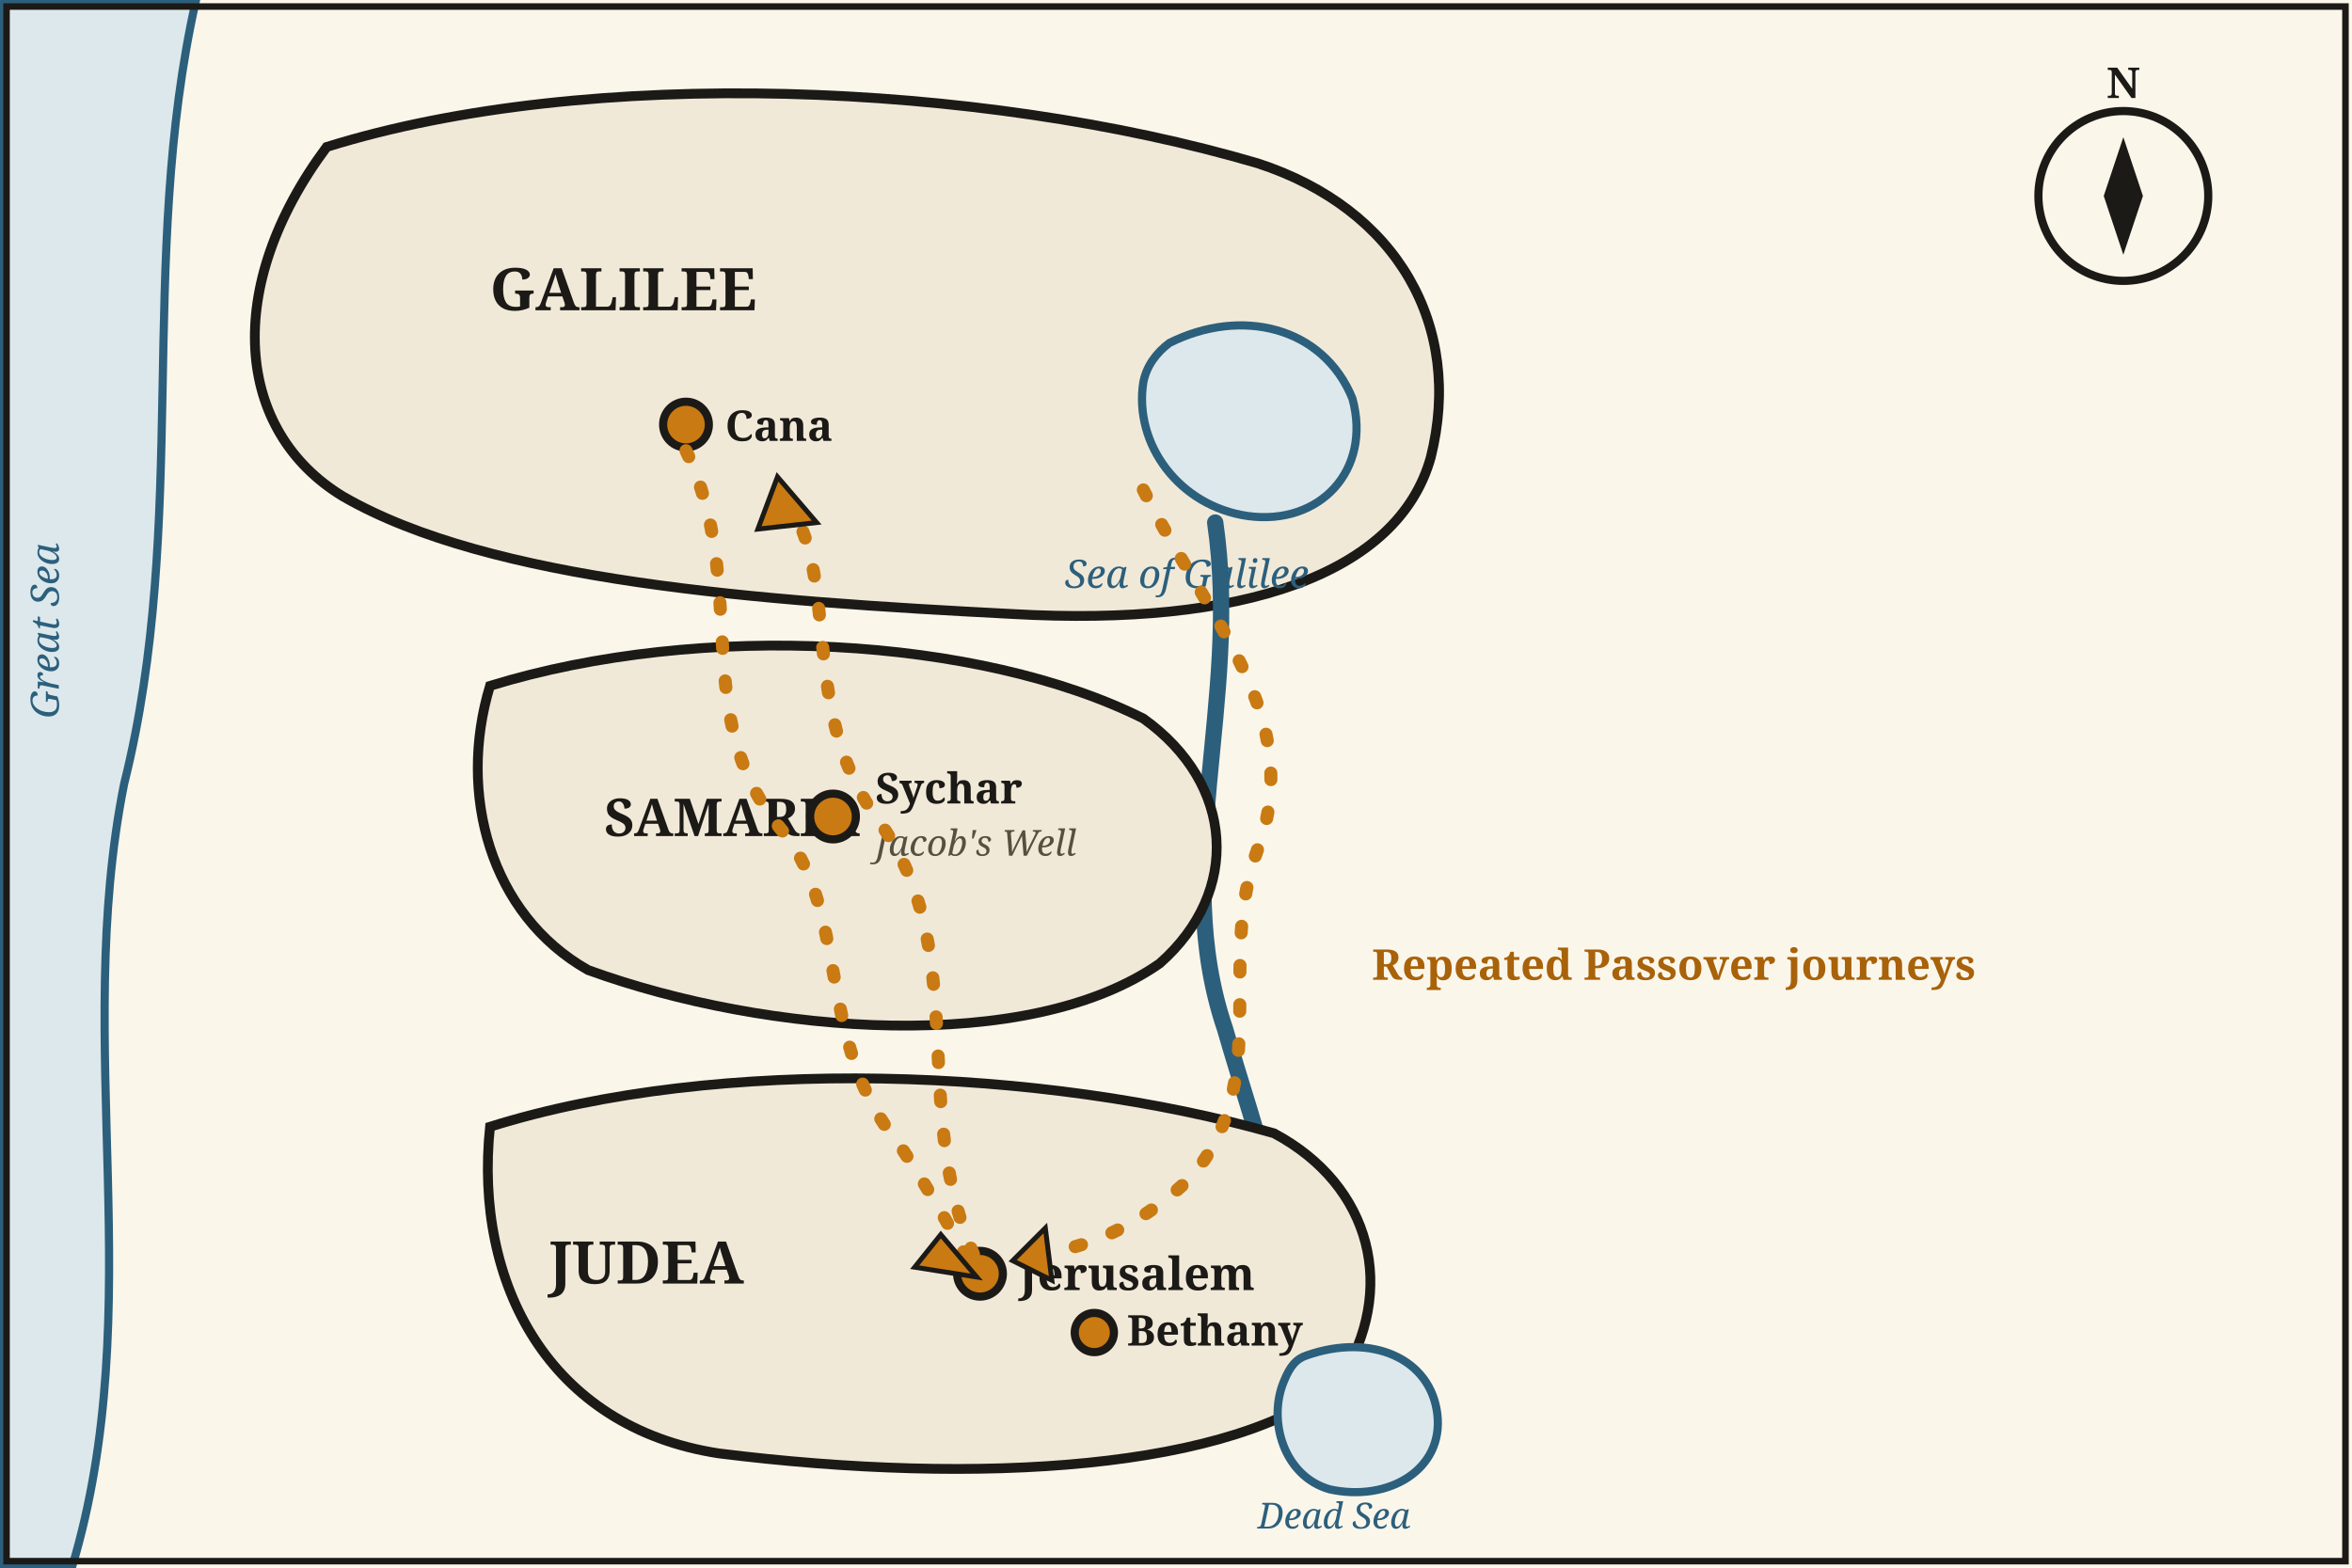
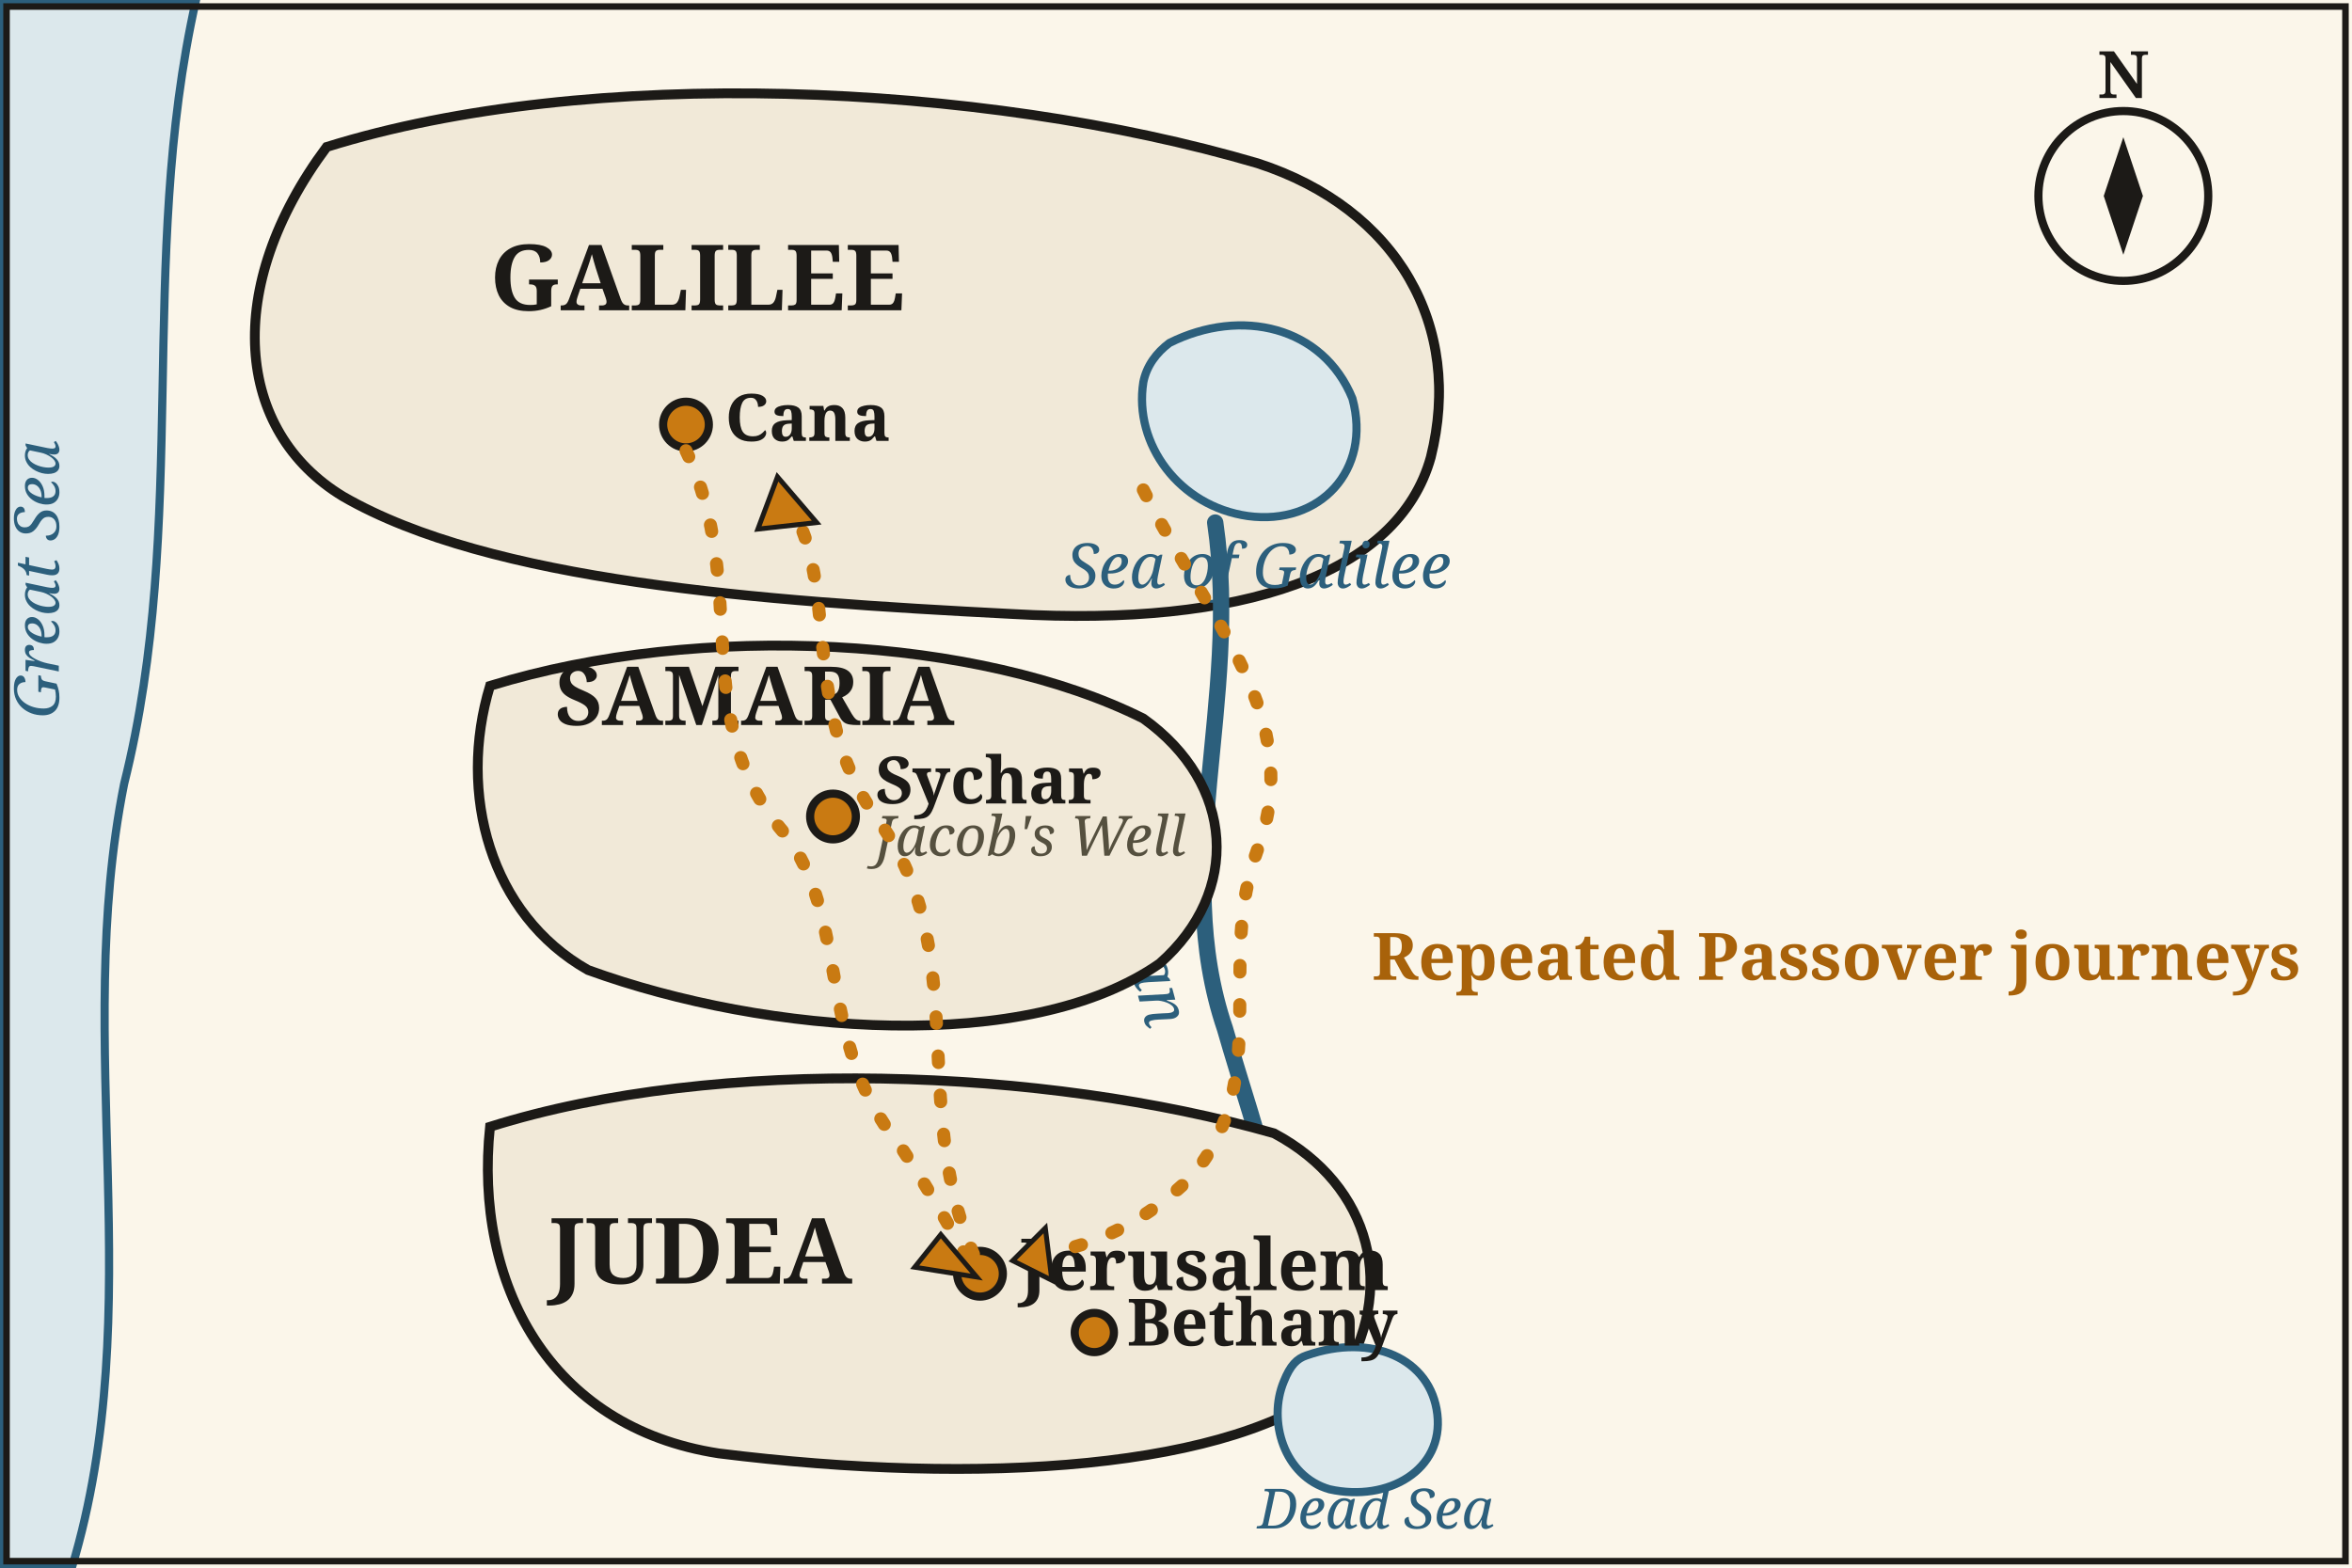
<svg xmlns="http://www.w3.org/2000/svg" viewBox="0 0 720 480" width="100%" height="480">
  <rect width="720" height="480" fill="#fbf6ea" />
  <path d="M0,0 L60,0 C42,80 58,160 38,240 C22,320 46,400 22,480 L0,480 Z" fill="#dce8ec" stroke="#2c5f7c" stroke-width="2.5" />
-   <text x="18" y="220" font-family="Georgia, serif" font-style="italic" font-size="12" fill="#2c5f7c" transform="rotate(-90 18 220)">Great Sea</text>
+   <text x="18" y="220" font-family="Georgia, serif" font-style="italic" font-size="19" fill="#2c5f7c" transform="rotate(-90 18 220)">Great Sea</text>
  <path d="M100,45 C180,20 300,25 385,50 C428,64 448,100 438,140 C428,176 380,192 310,188 C232,184 150,178 105,152 C72,132 68,88 100,45 Z" fill="#f1e9d8" stroke="#1c1a17" stroke-width="3" />
-   <text x="150" y="95" font-family="Georgia, serif" font-weight="700" font-size="18" fill="#1c1a17">GALILEE</text>
+   <text x="150" y="95" font-family="Georgia, serif" font-weight="700" font-size="28" fill="#1c1a17">GALILEE</text>
  <path d="M358,105 C380,94 405,100 414,122 C420,144 404,161 382,158 C361,155 347,136 350,117 C351,112 354,108 358,105 Z" fill="#dce8ec" stroke="#2c5f7c" stroke-width="2.5" />
-   <text x="326" y="180" font-family="Georgia, serif" font-style="italic" font-size="12" fill="#2c5f7c">Sea of Galilee</text>
+   <text x="326" y="180" font-family="Georgia, serif" font-style="italic" font-size="19" fill="#2c5f7c">Sea of Galilee</text>
  <circle cx="210" cy="130" r="7" fill="#c97a12" stroke="#1c1a17" stroke-width="2.5" />
-   <text x="222" y="135" font-family="Georgia, serif" font-weight="700" font-size="13" fill="#1c1a17">Cana</text>
+   <text x="222" y="135" font-family="Georgia, serif" font-weight="700" font-size="20" fill="#1c1a17">Cana</text>
  <path d="M372,160 C380,215 358,265 375,315 C385,350 398,380 390,415" fill="none" stroke="#2c5f7c" stroke-width="5" stroke-linecap="round" />
-   <text x="335" y="255" font-family="Georgia, serif" font-style="italic" font-size="13" fill="#2c5f7c" transform="rotate(75 335 255)">Jordan</text>
+   <text x="335" y="255" font-family="Georgia, serif" font-style="italic" font-size="20" fill="#2c5f7c" transform="rotate(75 335 255)">Jordan</text>
  <path d="M150,210 C215,190 300,195 350,220 C378,240 380,273 355,295 C315,323 235,317 180,297 C150,280 140,243 150,210 Z" fill="#f1e9d8" stroke="#1c1a17" stroke-width="3" />
-   <text x="185" y="256" font-family="Georgia, serif" font-weight="700" font-size="16" fill="#1c1a17">SAMARIA</text>
+   <text x="170" y="222" font-family="Georgia, serif" font-weight="700" font-size="25" fill="#1c1a17">SAMARIA</text>
  <circle cx="255" cy="250" r="7" fill="#c97a12" stroke="#1c1a17" stroke-width="2.5" />
-   <text x="268" y="246" font-family="Georgia, serif" font-weight="700" font-size="13" fill="#1c1a17">Sychar</text>
-   <text x="268" y="262" font-family="Georgia, serif" font-style="italic" font-size="11" fill="#55503f">Jacob's Well</text>
+   <text x="268" y="246" font-family="Georgia, serif" font-weight="700" font-size="20" fill="#1c1a17">Sychar</text>
+   <text x="268" y="262" font-family="Georgia, serif" font-style="italic" font-size="17" fill="#55503f">Jacob's Well</text>
  <path d="M150,345 C220,323 320,327 390,347 C420,363 428,395 410,423 C378,450 300,455 220,445 C168,437 145,393 150,345 Z" fill="#f1e9d8" stroke="#1c1a17" stroke-width="3" />
-   <text x="168" y="393" font-family="Georgia, serif" font-weight="700" font-size="18" fill="#1c1a17">JUDEA</text>
+   <text x="168" y="393" font-family="Georgia, serif" font-weight="700" font-size="28" fill="#1c1a17">JUDEA</text>
  <path d="M400,415 C420,408 438,416 440,433 C442,450 425,460 407,456 C393,452 388,435 393,423 C395,418 397,416 400,415 Z" fill="#dce8ec" stroke="#2c5f7c" stroke-width="2.5" />
-   <text x="385" y="468" font-family="Georgia, serif" font-style="italic" font-size="11" fill="#2c5f7c">Dead Sea</text>
+   <text x="385" y="468" font-family="Georgia, serif" font-style="italic" font-size="17" fill="#2c5f7c">Dead Sea</text>
  <circle cx="300" cy="390" r="7" fill="#c97a12" stroke="#1c1a17" stroke-width="2.5" />
-   <text x="312" y="395" font-family="Georgia, serif" font-weight="700" font-size="14" fill="#1c1a17">Jerusalem</text>
+   <text x="312" y="395" font-family="Georgia, serif" font-weight="700" font-size="22" fill="#1c1a17">Jerusalem</text>
  <circle cx="335" cy="408" r="6" fill="#c97a12" stroke="#1c1a17" stroke-width="2.5" />
-   <text x="345" y="412" font-family="Georgia, serif" font-weight="700" font-size="13" fill="#1c1a17">Bethany</text>
+   <text x="345" y="412" font-family="Georgia, serif" font-weight="700" font-size="20" fill="#1c1a17">Bethany</text>
  <path d="M210,138 C230,180 210,220 240,255 C260,280 250,320 275,350 C285,365 292,378 297,387" fill="none" stroke="#c97a12" stroke-width="4" stroke-dasharray="2,10" stroke-linecap="round" />
  <path d="M288,378 L299,391 L280,388 Z" fill="#c97a12" stroke="#1c1a17" stroke-width="1.5" />
  <path d="M350,150 C370,190 400,220 385,260 C372,295 390,330 365,360 C348,377 328,384 314,384" fill="none" stroke="#c97a12" stroke-width="4" stroke-dasharray="2,10" stroke-linecap="round" />
  <path d="M320,376 L310,386 L322,392 Z" fill="#c97a12" stroke="#1c1a17" stroke-width="1.5" />
  <path d="M298,384 C278,338 298,290 268,250 C244,216 258,176 240,152" fill="none" stroke="#c97a12" stroke-width="4" stroke-dasharray="2,10" stroke-linecap="round" />
  <path d="M232,162 L238,146 L250,160 Z" fill="#c97a12" stroke="#1c1a17" stroke-width="1.5" />
-   <text x="420" y="300" font-family="Georgia, serif" font-weight="700" font-size="13" fill="#a8620a">Repeated Passover journeys</text>
+   <text x="420" y="300" font-family="Georgia, serif" font-weight="700" font-size="20" fill="#a8620a">Repeated Passover journeys</text>
  <g transform="translate(650,60)">
    <circle r="26" fill="#fbf6ea" stroke="#1c1a17" stroke-width="2.5" />
    <path d="M0,-18 L6,0 L0,18 L-6,0 Z" fill="#1c1a17" />
-     <text y="-30" font-family="Georgia, serif" font-weight="700" font-size="13" fill="#1c1a17" text-anchor="middle">N</text>
+     <text y="-30" font-family="Georgia, serif" font-weight="700" font-size="20" fill="#1c1a17" text-anchor="middle">N</text>
  </g>
  <rect x="2" y="2" width="716" height="476" fill="none" stroke="#1c1a17" stroke-width="2" />
</svg>
